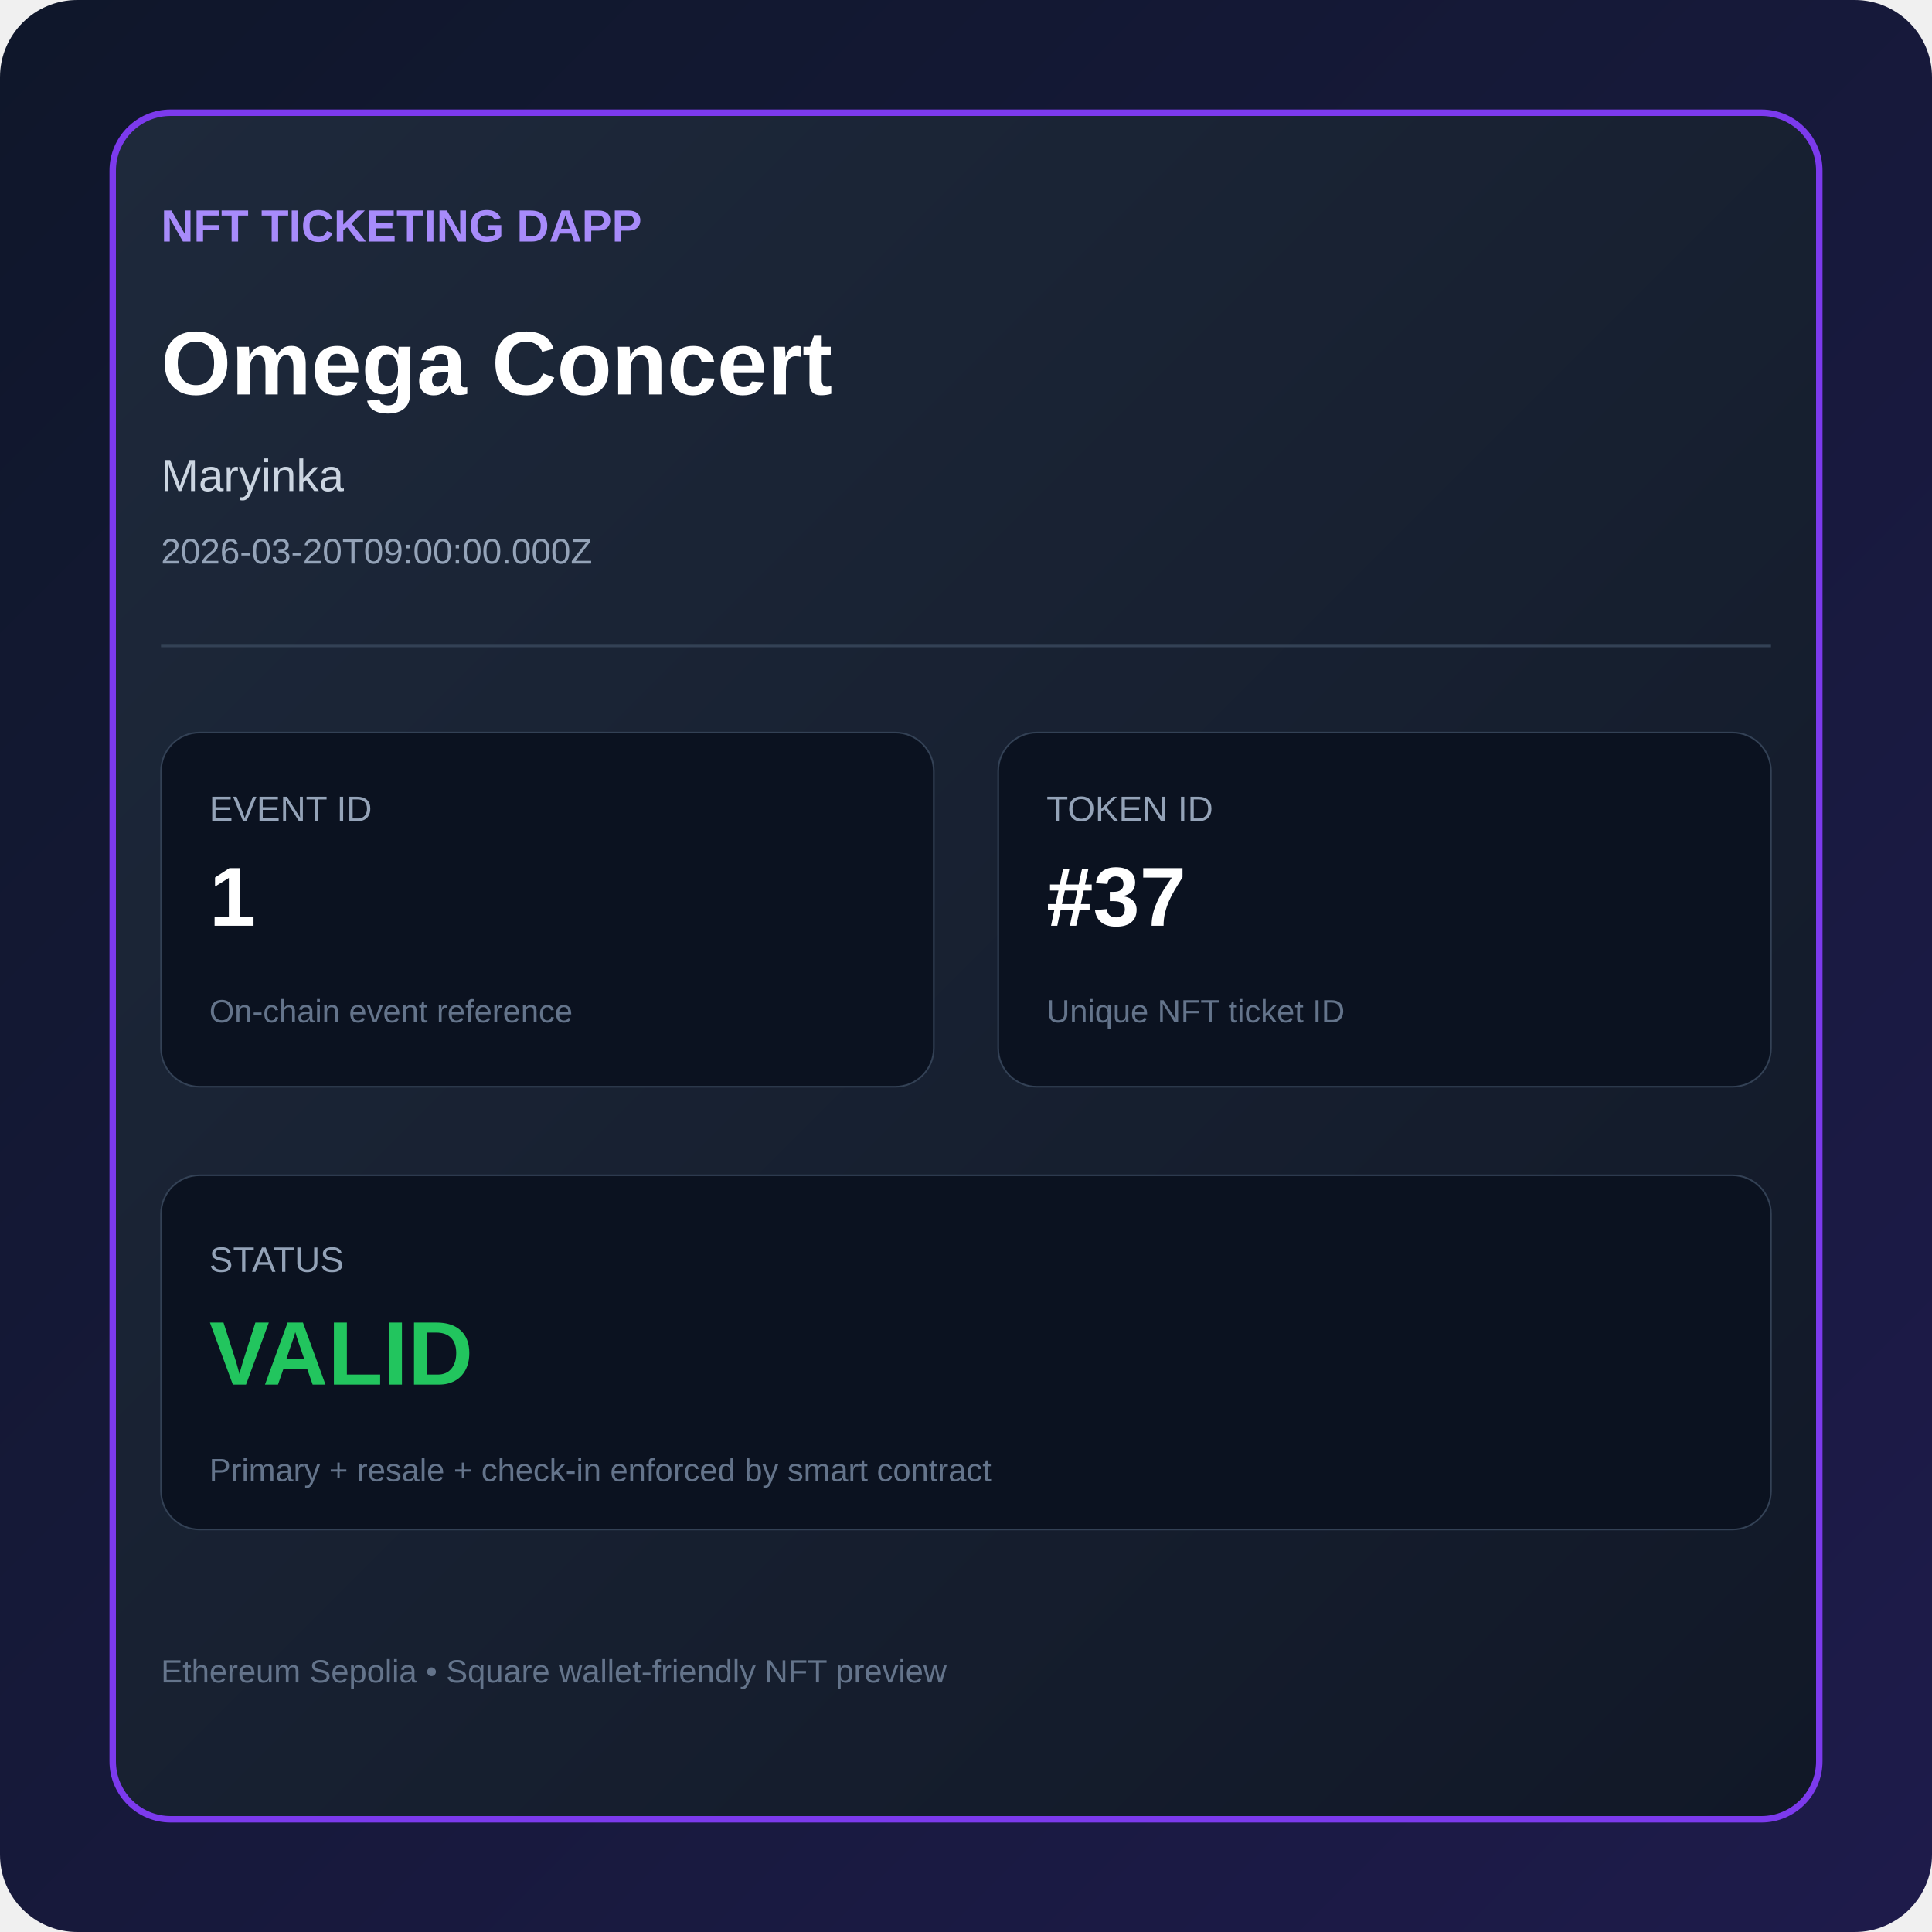
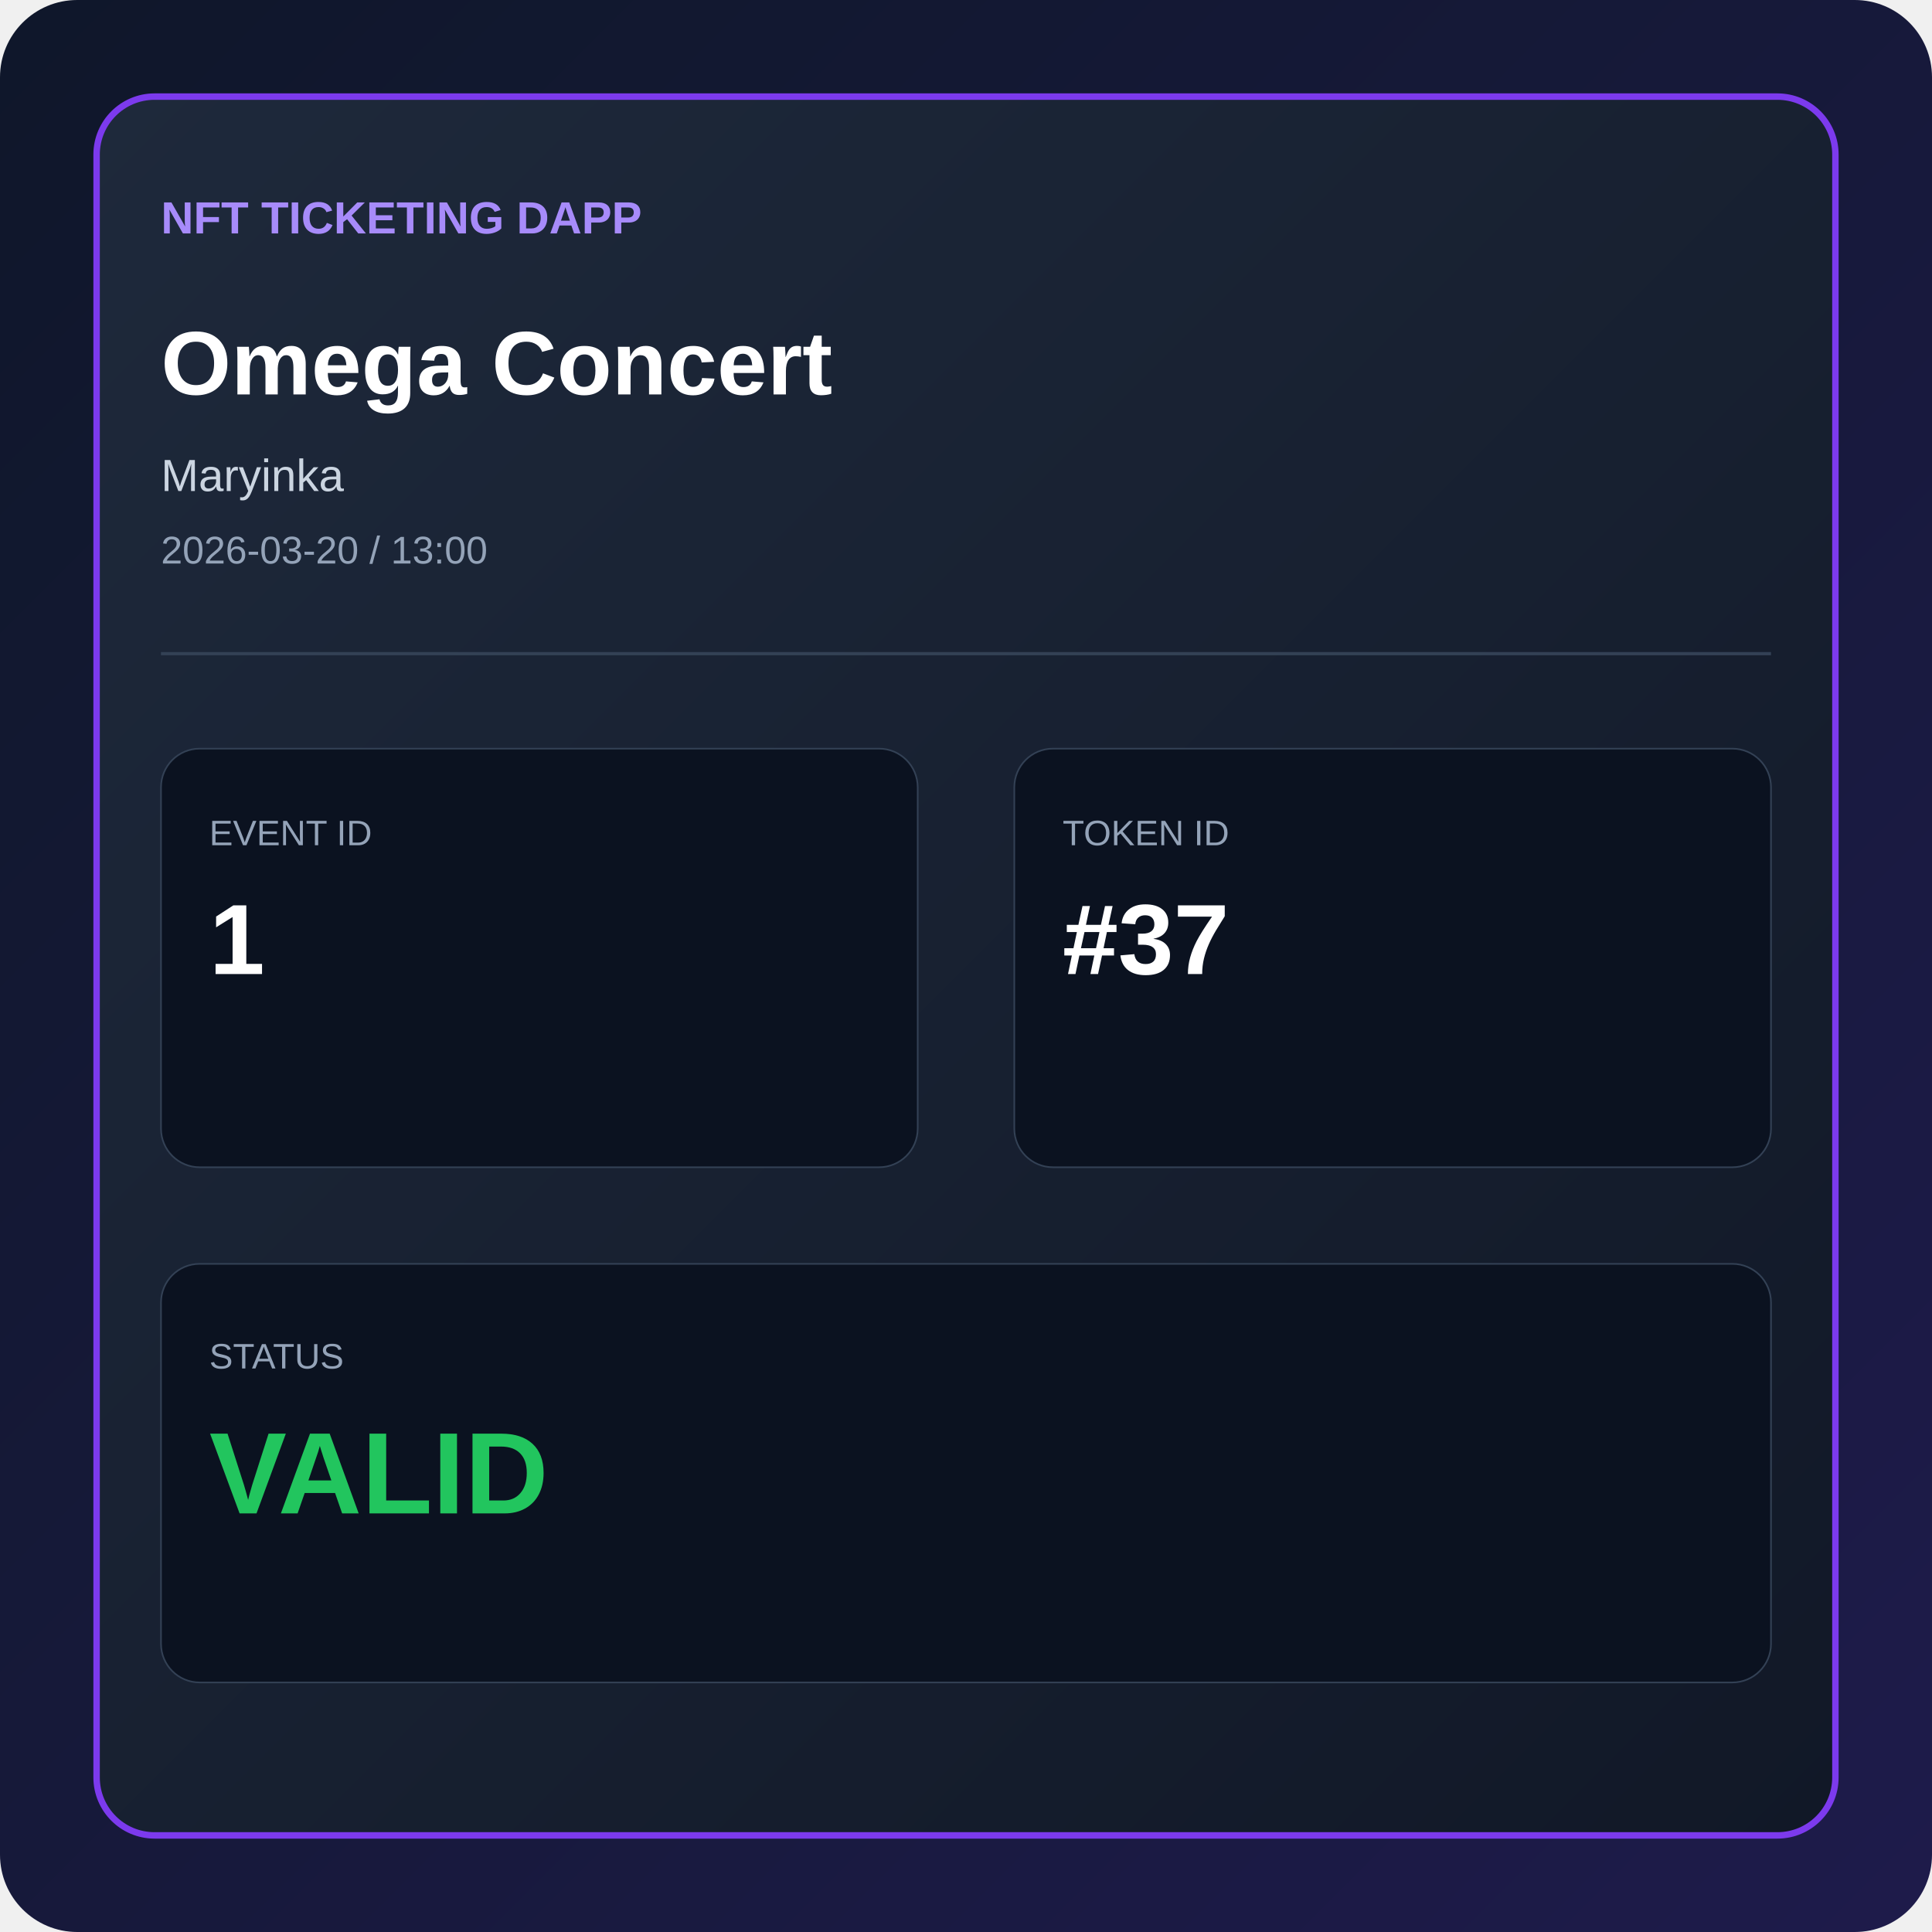
<svg xmlns="http://www.w3.org/2000/svg" width="1200" height="1200" viewBox="0 0 1200 1200">
  <defs>
    <linearGradient id="bg" x1="0" y1="0" x2="1" y2="1">
      <stop offset="0%" stop-color="#0f172a" />
      <stop offset="100%" stop-color="#1e1b4b" />
    </linearGradient>
    <linearGradient id="panel" x1="0" y1="0" x2="1" y2="1">
      <stop offset="0%" stop-color="#1e293b" />
      <stop offset="100%" stop-color="#111827" />
    </linearGradient>
  </defs>
  <rect width="1200" height="1200" rx="48" fill="url(#bg)" />
-   <rect x="70" y="70" width="1060" height="1060" rx="36" fill="url(#panel)" stroke="#7c3aed" stroke-width="4" />
-   <text x="100" y="150" fill="#a78bfa" font-size="28" font-family="Arial, sans-serif" font-weight="700">NFT TICKETING DAPP</text>
+   <rect x="60" y="60" width="1080" height="1080" rx="36" fill="url(#panel)" stroke="#7c3aed" stroke-width="4" />
+   <text x="100" y="145" fill="#a78bfa" font-size="28" font-family="Arial, sans-serif" font-weight="700">NFT TICKETING DAPP</text>
  <text x="100" y="245" fill="#ffffff" font-size="56" font-family="Arial, sans-serif" font-weight="700">Omega Concert</text>
  <text x="100" y="305" fill="#cbd5e1" font-size="28" font-family="Arial, sans-serif">Maryinka</text>
-   <text x="100" y="350" fill="#94a3b8" font-size="22" font-family="Arial, sans-serif">2026-03-20T09:00:00.000Z</text>
-   <rect x="100" y="400" width="1000" height="2" fill="#334155" />
-   <rect x="100" y="455" width="480" height="220" rx="24" fill="#0b1220" stroke="#334155" />
-   <text x="130" y="510" fill="#94a3b8" font-size="22" font-family="Arial, sans-serif">EVENT ID</text>
-   <text x="130" y="575" fill="#ffffff" font-size="52" font-family="Arial, sans-serif" font-weight="700">1</text>
-   <text x="130" y="635" fill="#64748b" font-size="20" font-family="Arial, sans-serif">On-chain event reference</text>
-   <rect x="620" y="455" width="480" height="220" rx="24" fill="#0b1220" stroke="#334155" />
-   <text x="650" y="510" fill="#94a3b8" font-size="22" font-family="Arial, sans-serif">TOKEN ID</text>
-   <text x="650" y="575" fill="#ffffff" font-size="52" font-family="Arial, sans-serif" font-weight="700">#37</text>
-   <text x="650" y="635" fill="#64748b" font-size="20" font-family="Arial, sans-serif">Unique NFT ticket ID</text>
-   <rect x="100" y="730" width="1000" height="220" rx="24" fill="#0b1220" stroke="#334155" />
-   <text x="130" y="790" fill="#94a3b8" font-size="22" font-family="Arial, sans-serif">STATUS</text>
-   <text x="130" y="860" fill="#22c55e" font-size="56" font-family="Arial, sans-serif" font-weight="700">VALID</text>
-   <text x="130" y="920" fill="#64748b" font-size="20" font-family="Arial, sans-serif">Primary + resale + check-in enforced by smart contract</text>
-   <text x="100" y="1045" fill="#64748b" font-size="20" font-family="Arial, sans-serif">
-     Ethereum Sepolia • Square wallet-friendly NFT preview
-   </text>
+   <text x="100" y="350" fill="#94a3b8" font-size="24" font-family="Arial, sans-serif">2026-03-20 / 13:00</text>
+   <rect x="100" y="405" width="1000" height="2" fill="#334155" />
+   <rect x="100" y="465" width="470" height="260" rx="24" fill="#0b1220" stroke="#334155" />
+   <text x="130" y="525" fill="#94a3b8" font-size="22" font-family="Arial, sans-serif">EVENT ID</text>
+   <text x="130" y="605" fill="#ffffff" font-size="62" font-family="Arial, sans-serif" font-weight="700">1</text>
+   <rect x="630" y="465" width="470" height="260" rx="24" fill="#0b1220" stroke="#334155" />
+   <text x="660" y="525" fill="#94a3b8" font-size="22" font-family="Arial, sans-serif">TOKEN ID</text>
+   <text x="660" y="605" fill="#ffffff" font-size="62" font-family="Arial, sans-serif" font-weight="700">#37</text>
+   <rect x="100" y="785" width="1000" height="260" rx="24" fill="#0b1220" stroke="#334155" />
+   <text x="130" y="850" fill="#94a3b8" font-size="22" font-family="Arial, sans-serif">STATUS</text>
+   <text x="130" y="940" fill="#22c55e" font-size="72" font-family="Arial, sans-serif" font-weight="700">VALID</text>
</svg>
